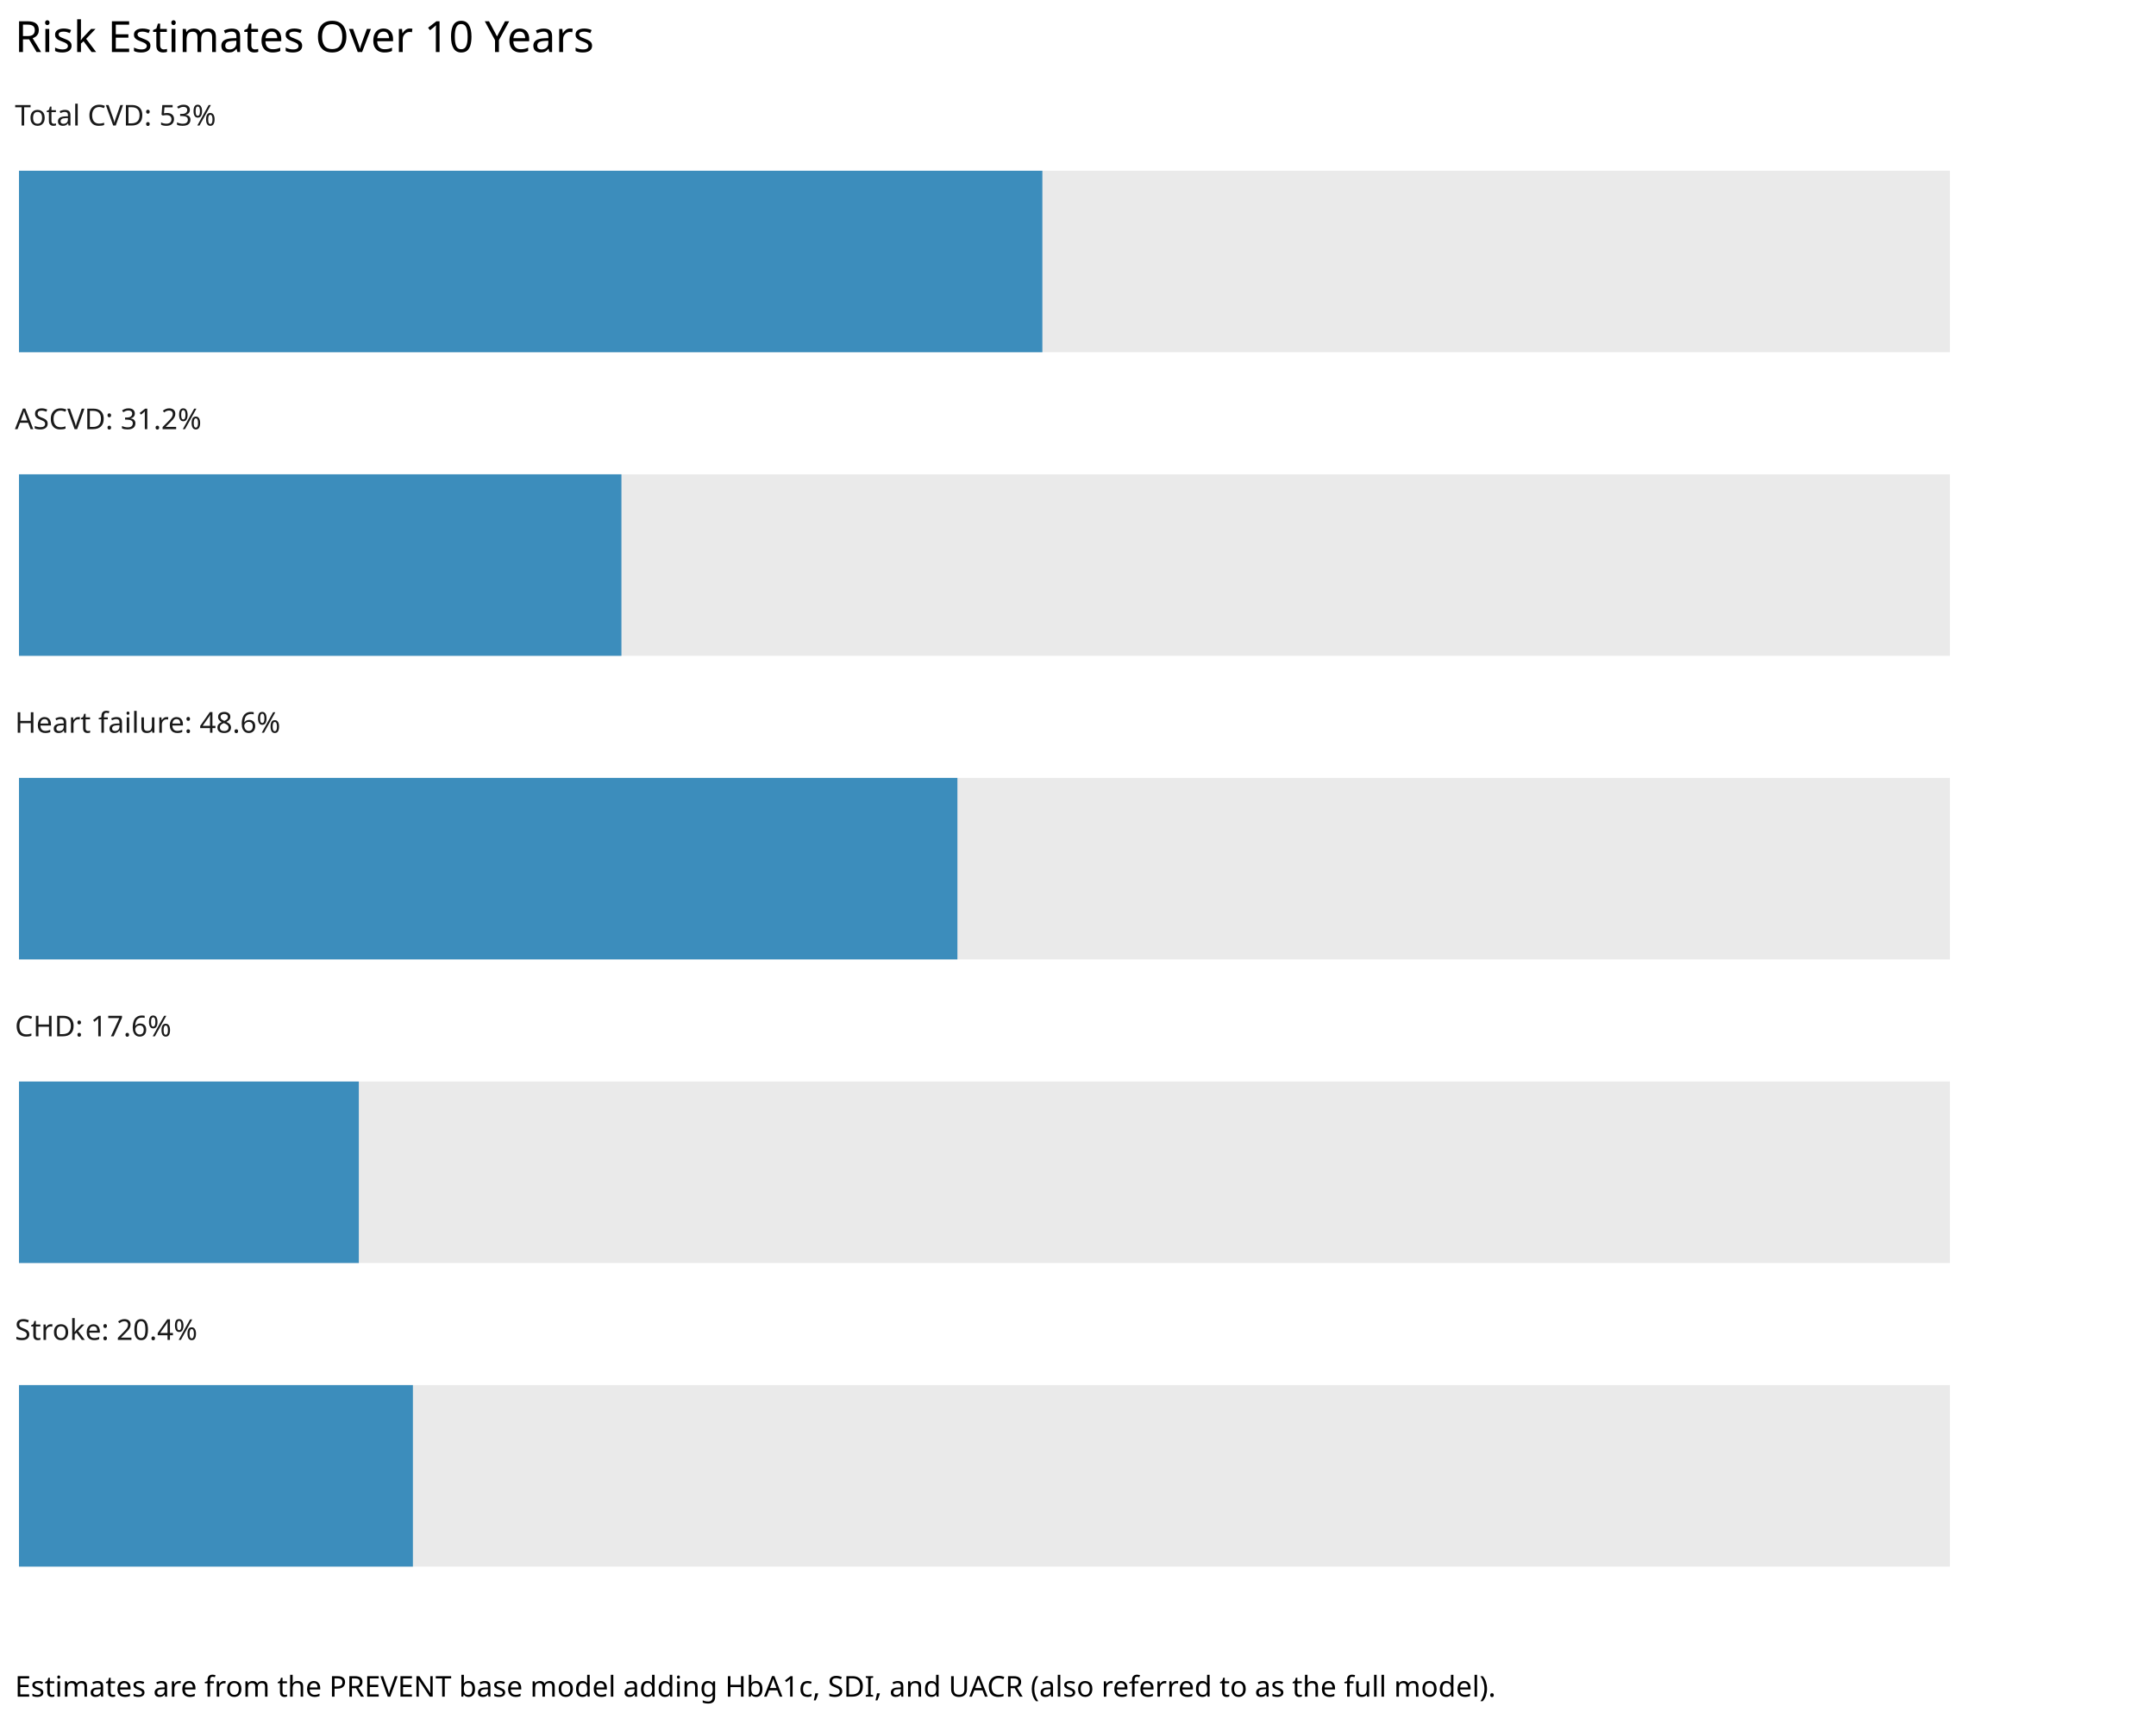
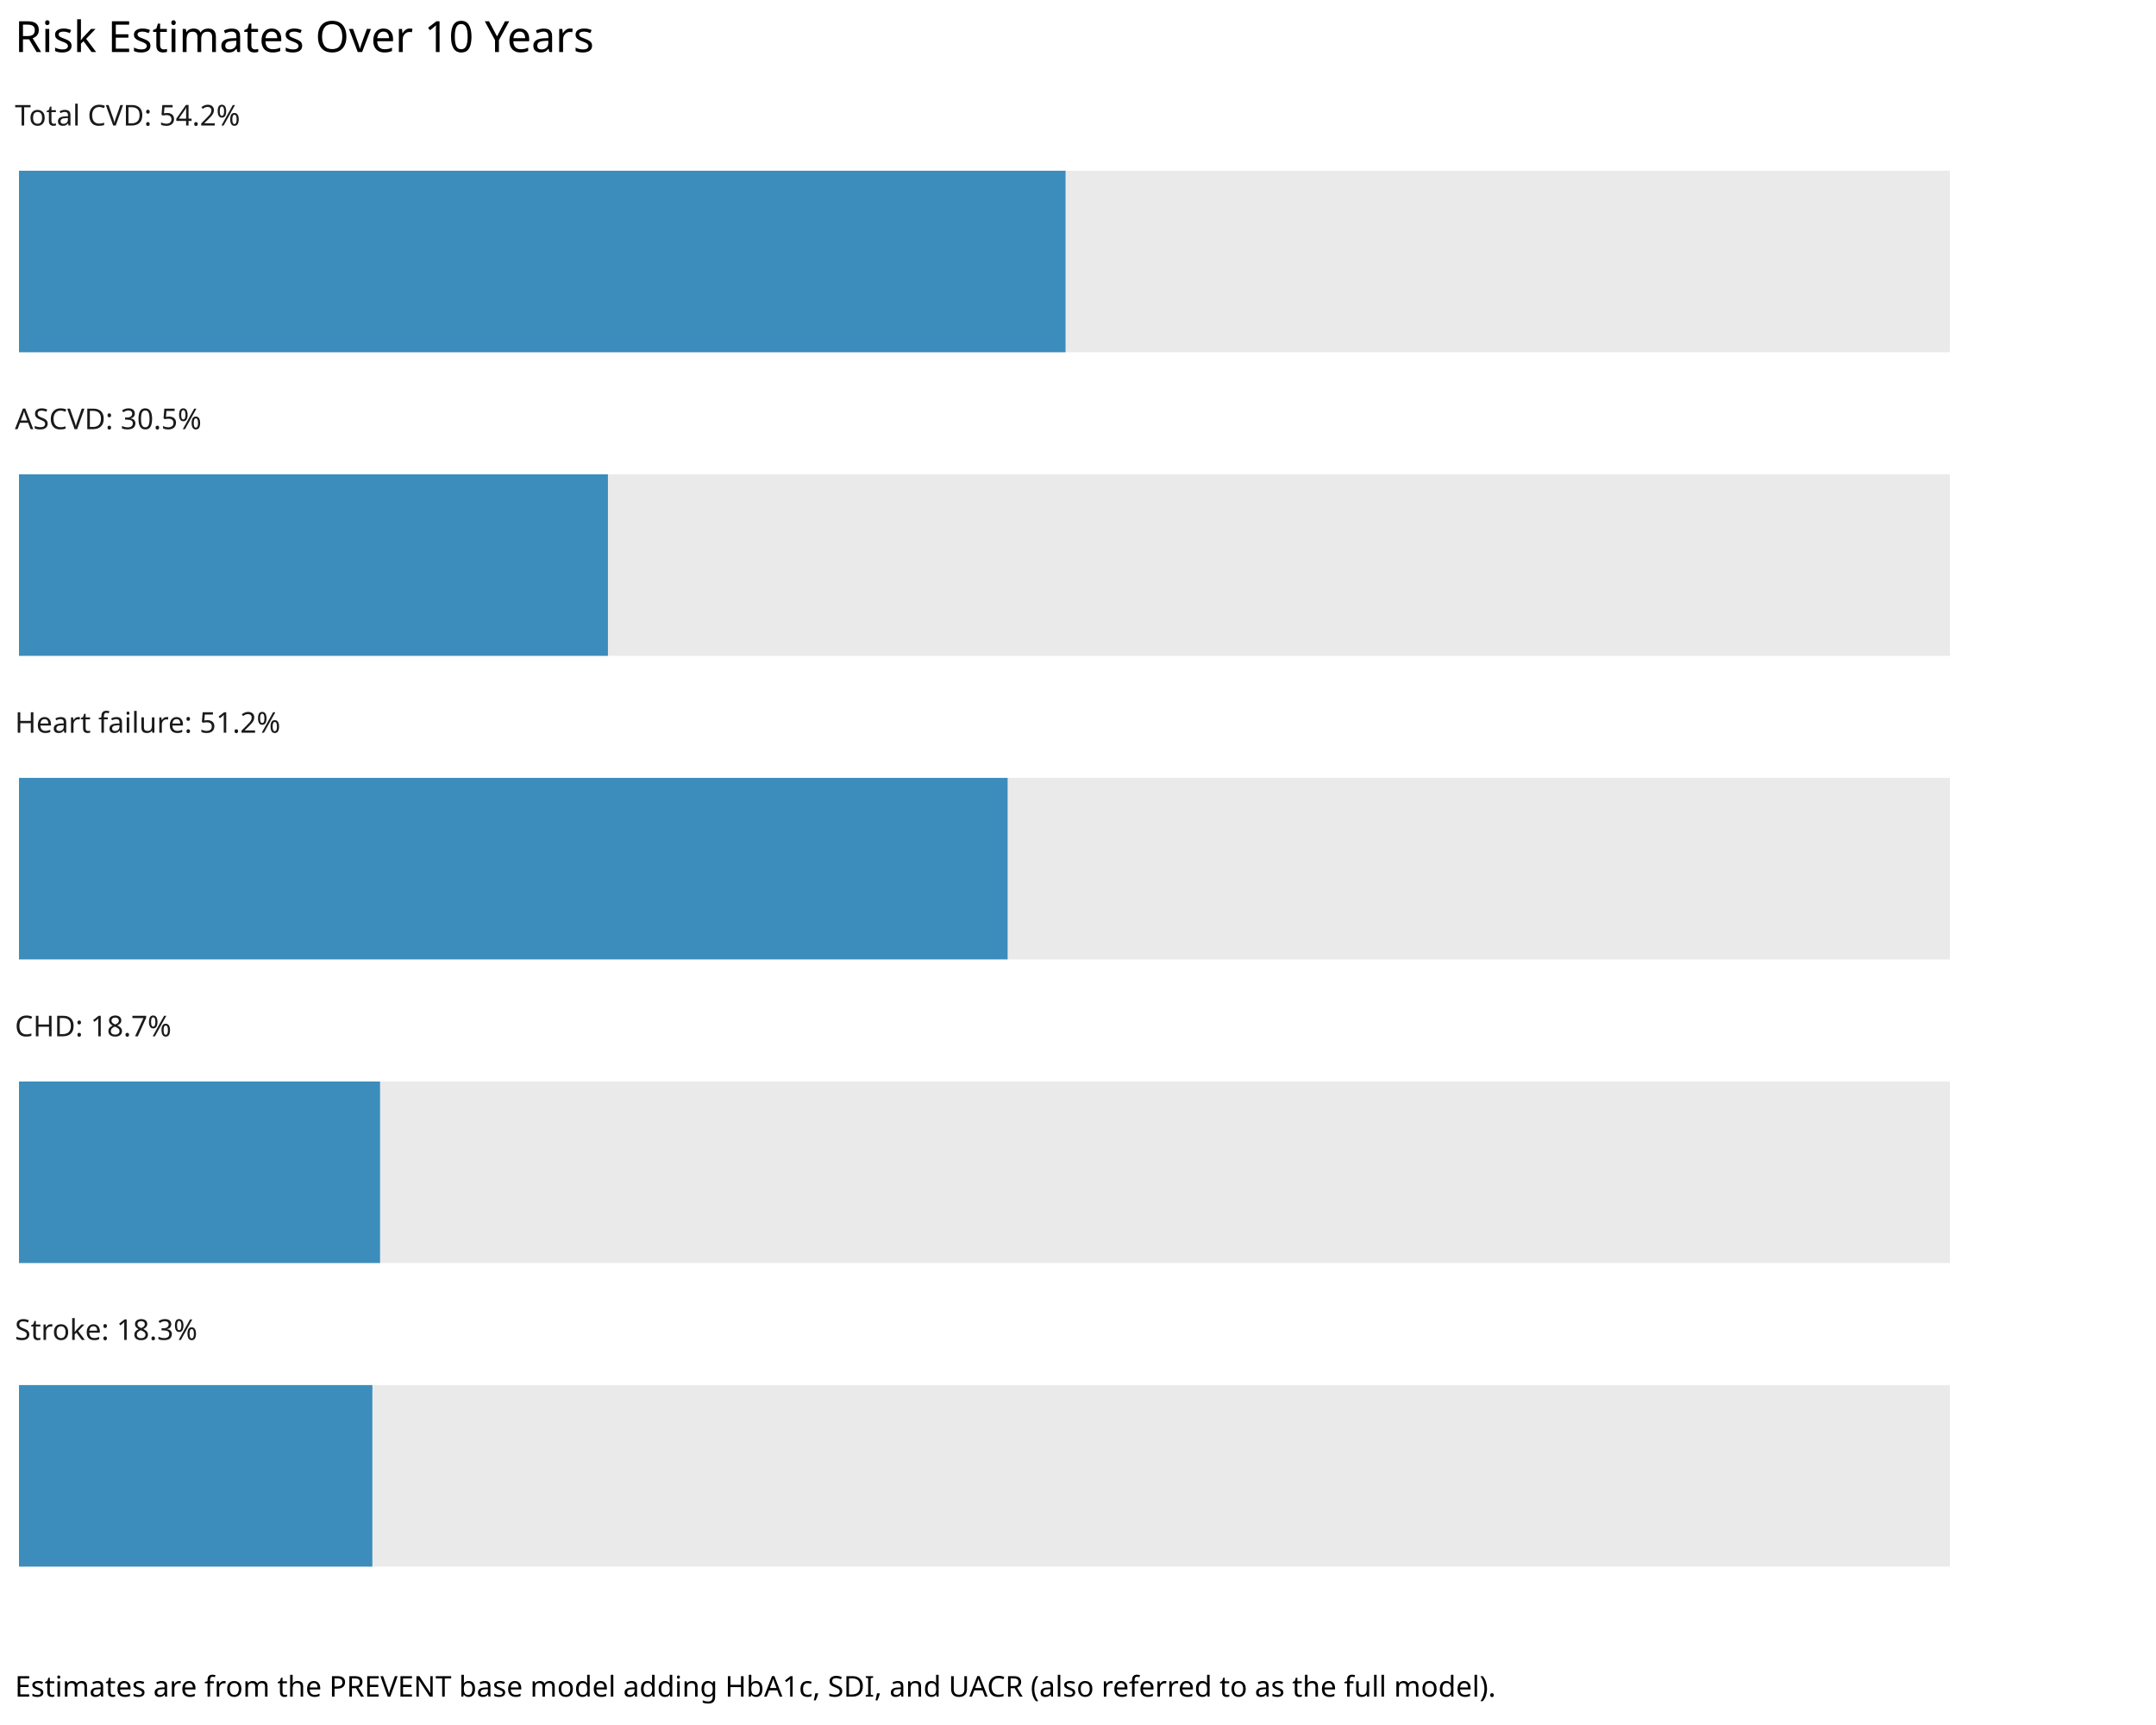
<svg xmlns="http://www.w3.org/2000/svg" class="svglite" data-engine-version="2.0" width="720.00pt" height="576.00pt" viewBox="0 0 720.00 576.00">
  <defs>
    <style type="text/css">
    .svglite line, .svglite polyline, .svglite polygon, .svglite path, .svglite rect, .svglite circle {
      fill: none;
      stroke: #000000;
      stroke-linecap: round;
      stroke-linejoin: round;
      stroke-miterlimit: 10.00;
    }
  </style>
  </defs>
  <rect width="100%" height="100%" style="stroke: none; fill: #FFFFFF;" />
  <defs>
    <clipPath id="cpMC4wMHw3MjAuMDB8MC4wMHw1NzYuMDA=">
      <rect x="0.00" y="0.00" width="720.00" height="576.00" />
    </clipPath>
  </defs>
  <g clip-path="url(#cpMC4wMHw3MjAuMDB8MC4wMHw1NzYuMDA=)">
    <rect x="0.00" y="0.00" width="720.00" height="576.00" style="stroke-width: 1.16; stroke: none; fill: #FFFFFF;" />
  </g>
  <defs>
    <clipPath id="cpNC45OHw3MTcuMDF8NDYuOTB8MTI3Ljcy">
      <rect x="4.98" y="46.90" width="712.03" height="80.82" />
    </clipPath>
  </defs>
  <g clip-path="url(#cpNC45OHw3MTcuMDF8NDYuOTB8MTI3Ljcy)">
    <rect x="6.34" y="57.01" width="644.84" height="60.61" style="stroke-width: 1.16; stroke: none; stroke-linecap: butt; stroke-linejoin: miter; fill: #EAEAEA;" />
-     <rect x="6.34" y="57.01" width="341.76" height="60.61" style="stroke-width: 1.16; stroke: none; stroke-linecap: butt; stroke-linejoin: miter; fill: #3C8DBC;" />
+     <rect x="6.34" y="57.01" width="349.50" height="60.61" style="stroke-width: 1.16; stroke: none; stroke-linecap: butt; stroke-linejoin: miter; fill: #3C8DBC;" />
  </g>
  <g clip-path="url(#cpMC4wMHw3MjAuMDB8MC4wMHw1NzYuMDA=)">
</g>
  <defs>
    <clipPath id="cpNC45OHw3MTcuMDF8MTQ4LjI4fDIyOS4xMA==">
      <rect x="4.98" y="148.28" width="712.03" height="80.82" />
    </clipPath>
  </defs>
  <g clip-path="url(#cpNC45OHw3MTcuMDF8MTQ4LjI4fDIyOS4xMA==)">
    <rect x="6.34" y="158.38" width="644.84" height="60.61" style="stroke-width: 1.16; stroke: none; stroke-linecap: butt; stroke-linejoin: miter; fill: #EAEAEA;" />
-     <rect x="6.34" y="158.38" width="201.19" height="60.61" style="stroke-width: 1.16; stroke: none; stroke-linecap: butt; stroke-linejoin: miter; fill: #3C8DBC;" />
+     <rect x="6.34" y="158.38" width="196.68" height="60.61" style="stroke-width: 1.16; stroke: none; stroke-linecap: butt; stroke-linejoin: miter; fill: #3C8DBC;" />
  </g>
  <g clip-path="url(#cpMC4wMHw3MjAuMDB8MC4wMHw1NzYuMDA=)">
</g>
  <defs>
    <clipPath id="cpNC45OHw3MTcuMDF8MjQ5LjY1fDMzMC40Nw==">
      <rect x="4.98" y="249.65" width="712.03" height="80.82" />
    </clipPath>
  </defs>
  <g clip-path="url(#cpNC45OHw3MTcuMDF8MjQ5LjY1fDMzMC40Nw==)">
    <rect x="6.34" y="259.75" width="644.84" height="60.61" style="stroke-width: 1.16; stroke: none; stroke-linecap: butt; stroke-linejoin: miter; fill: #EAEAEA;" />
-     <rect x="6.34" y="259.75" width="313.39" height="60.61" style="stroke-width: 1.16; stroke: none; stroke-linecap: butt; stroke-linejoin: miter; fill: #3C8DBC;" />
+     <rect x="6.34" y="259.75" width="330.16" height="60.61" style="stroke-width: 1.16; stroke: none; stroke-linecap: butt; stroke-linejoin: miter; fill: #3C8DBC;" />
  </g>
  <g clip-path="url(#cpMC4wMHw3MjAuMDB8MC4wMHw1NzYuMDA=)">
</g>
  <defs>
    <clipPath id="cpNC45OHw3MTcuMDF8MzUxLjAyfDQzMS44NA==">
      <rect x="4.98" y="351.02" width="712.03" height="80.82" />
    </clipPath>
  </defs>
  <g clip-path="url(#cpNC45OHw3MTcuMDF8MzUxLjAyfDQzMS44NA==)">
    <rect x="6.34" y="361.13" width="644.84" height="60.61" style="stroke-width: 1.16; stroke: none; stroke-linecap: butt; stroke-linejoin: miter; fill: #EAEAEA;" />
-     <rect x="6.34" y="361.13" width="113.49" height="60.61" style="stroke-width: 1.16; stroke: none; stroke-linecap: butt; stroke-linejoin: miter; fill: #3C8DBC;" />
+     <rect x="6.34" y="361.13" width="120.58" height="60.61" style="stroke-width: 1.16; stroke: none; stroke-linecap: butt; stroke-linejoin: miter; fill: #3C8DBC;" />
  </g>
  <g clip-path="url(#cpMC4wMHw3MjAuMDB8MC4wMHw1NzYuMDA=)">
</g>
  <defs>
    <clipPath id="cpNC45OHw3MTcuMDF8NDUyLjQwfDUzMy4yMQ==">
      <rect x="4.98" y="452.40" width="712.03" height="80.82" />
    </clipPath>
  </defs>
  <g clip-path="url(#cpNC45OHw3MTcuMDF8NDUyLjQwfDUzMy4yMQ==)">
    <rect x="6.34" y="462.50" width="644.84" height="60.61" style="stroke-width: 1.16; stroke: none; stroke-linecap: butt; stroke-linejoin: miter; fill: #EAEAEA;" />
-     <rect x="6.34" y="462.50" width="131.55" height="60.61" style="stroke-width: 1.16; stroke: none; stroke-linecap: butt; stroke-linejoin: miter; fill: #3C8DBC;" />
+     <rect x="6.34" y="462.50" width="118.01" height="60.61" style="stroke-width: 1.16; stroke: none; stroke-linecap: butt; stroke-linejoin: miter; fill: #3C8DBC;" />
  </g>
  <g clip-path="url(#cpMC4wMHw3MjAuMDB8MC4wMHw1NzYuMDA=)">
</g>
  <defs>
    <clipPath id="cpNC45OHw3MTcuMDF8NDM3LjgyfDQ1Mi40MA==">
      <rect x="4.98" y="437.82" width="712.03" height="14.58" />
    </clipPath>
  </defs>
  <g clip-path="url(#cpNC45OHw3MTcuMDF8NDM3LjgyfDQ1Mi40MA==)">
-     <text x="4.98" y="447.41" style="font-size: 9.60px; fill: #1A1A1A; font-family: sans;" textLength="60.31px" lengthAdjust="spacingAndGlyphs">Stroke: 20.4%</text>
+     <text x="4.98" y="447.41" style="font-size: 9.60px; fill: #1A1A1A; font-family: sans;" textLength="60.31px" lengthAdjust="spacingAndGlyphs">Stroke: 18.3%</text>
  </g>
  <g clip-path="url(#cpMC4wMHw3MjAuMDB8MC4wMHw1NzYuMDA=)">
</g>
  <defs>
    <clipPath id="cpNC45OHw3MTcuMDF8MzM2LjQ1fDM1MS4wMg==">
      <rect x="4.98" y="336.45" width="712.03" height="14.58" />
    </clipPath>
  </defs>
  <g clip-path="url(#cpNC45OHw3MTcuMDF8MzM2LjQ1fDM1MS4wMg==)">
-     <text x="4.98" y="346.04" style="font-size: 9.60px; fill: #1A1A1A; font-family: sans;" textLength="53.36px" lengthAdjust="spacingAndGlyphs">CHD: 17.6%</text>
+     <text x="4.98" y="346.04" style="font-size: 9.60px; fill: #1A1A1A; font-family: sans;" textLength="53.36px" lengthAdjust="spacingAndGlyphs">CHD: 18.7%</text>
  </g>
  <g clip-path="url(#cpMC4wMHw3MjAuMDB8MC4wMHw1NzYuMDA=)">
</g>
  <defs>
    <clipPath id="cpNC45OHw3MTcuMDF8MjM1LjA3fDI0OS42NQ==">
      <rect x="4.98" y="235.07" width="712.03" height="14.58" />
    </clipPath>
  </defs>
  <g clip-path="url(#cpNC45OHw3MTcuMDF8MjM1LjA3fDI0OS42NQ==)">
-     <text x="4.98" y="244.67" style="font-size: 9.60px; fill: #1A1A1A; font-family: sans;" textLength="84.84px" lengthAdjust="spacingAndGlyphs">Heart failure: 48.6%</text>
+     <text x="4.98" y="244.67" style="font-size: 9.60px; fill: #1A1A1A; font-family: sans;" textLength="84.84px" lengthAdjust="spacingAndGlyphs">Heart failure: 51.2%</text>
  </g>
  <g clip-path="url(#cpMC4wMHw3MjAuMDB8MC4wMHw1NzYuMDA=)">
</g>
  <defs>
    <clipPath id="cpNC45OHw3MTcuMDF8MTMzLjcwfDE0OC4yOA==">
      <rect x="4.98" y="133.70" width="712.03" height="14.58" />
    </clipPath>
  </defs>
  <g clip-path="url(#cpNC45OHw3MTcuMDF8MTMzLjcwfDE0OC4yOA==)">
-     <text x="4.98" y="143.30" style="font-size: 9.60px; fill: #1A1A1A; font-family: sans;" textLength="65.64px" lengthAdjust="spacingAndGlyphs">ASCVD: 31.2%</text>
+     <text x="4.98" y="143.30" style="font-size: 9.60px; fill: #1A1A1A; font-family: sans;" textLength="65.64px" lengthAdjust="spacingAndGlyphs">ASCVD: 30.5%</text>
  </g>
  <g clip-path="url(#cpMC4wMHw3MjAuMDB8MC4wMHw1NzYuMDA=)">
</g>
  <defs>
    <clipPath id="cpNC45OHw3MTcuMDF8MzIuMzN8NDYuOTA=">
      <rect x="4.98" y="32.33" width="712.03" height="14.58" />
    </clipPath>
  </defs>
  <g clip-path="url(#cpNC45OHw3MTcuMDF8MzIuMzN8NDYuOTA=)">
-     <text x="4.98" y="41.92" style="font-size: 9.60px; fill: #1A1A1A; font-family: sans;" textLength="68.83px" lengthAdjust="spacingAndGlyphs">Total CVD: 53%</text>
+     <text x="4.98" y="41.92" style="font-size: 9.60px; fill: #1A1A1A; font-family: sans;" textLength="76.84px" lengthAdjust="spacingAndGlyphs">Total CVD: 54.2%</text>
  </g>
  <g clip-path="url(#cpMC4wMHw3MjAuMDB8MC4wMHw1NzYuMDA=)">
    <text x="4.98" y="17.38" style="font-size: 14.40px; font-family: sans;" textLength="192.11px" lengthAdjust="spacingAndGlyphs">Risk Estimates Over 10 Years</text>
    <text x="4.98" y="545.80" style="font-size: 9.60px; font-family: sans;" textLength="0.00px" lengthAdjust="spacingAndGlyphs" />
    <text x="4.98" y="556.17" style="font-size: 9.60px; font-family: sans;" textLength="0.00px" lengthAdjust="spacingAndGlyphs" />
    <text x="4.98" y="566.54" style="font-size: 9.60px; font-family: sans;" textLength="481.34px" lengthAdjust="spacingAndGlyphs">Estimates are from the PREVENT base model adding HbA1c, SDI, and UACR (also referred to as the full model).</text>
  </g>
</svg>
